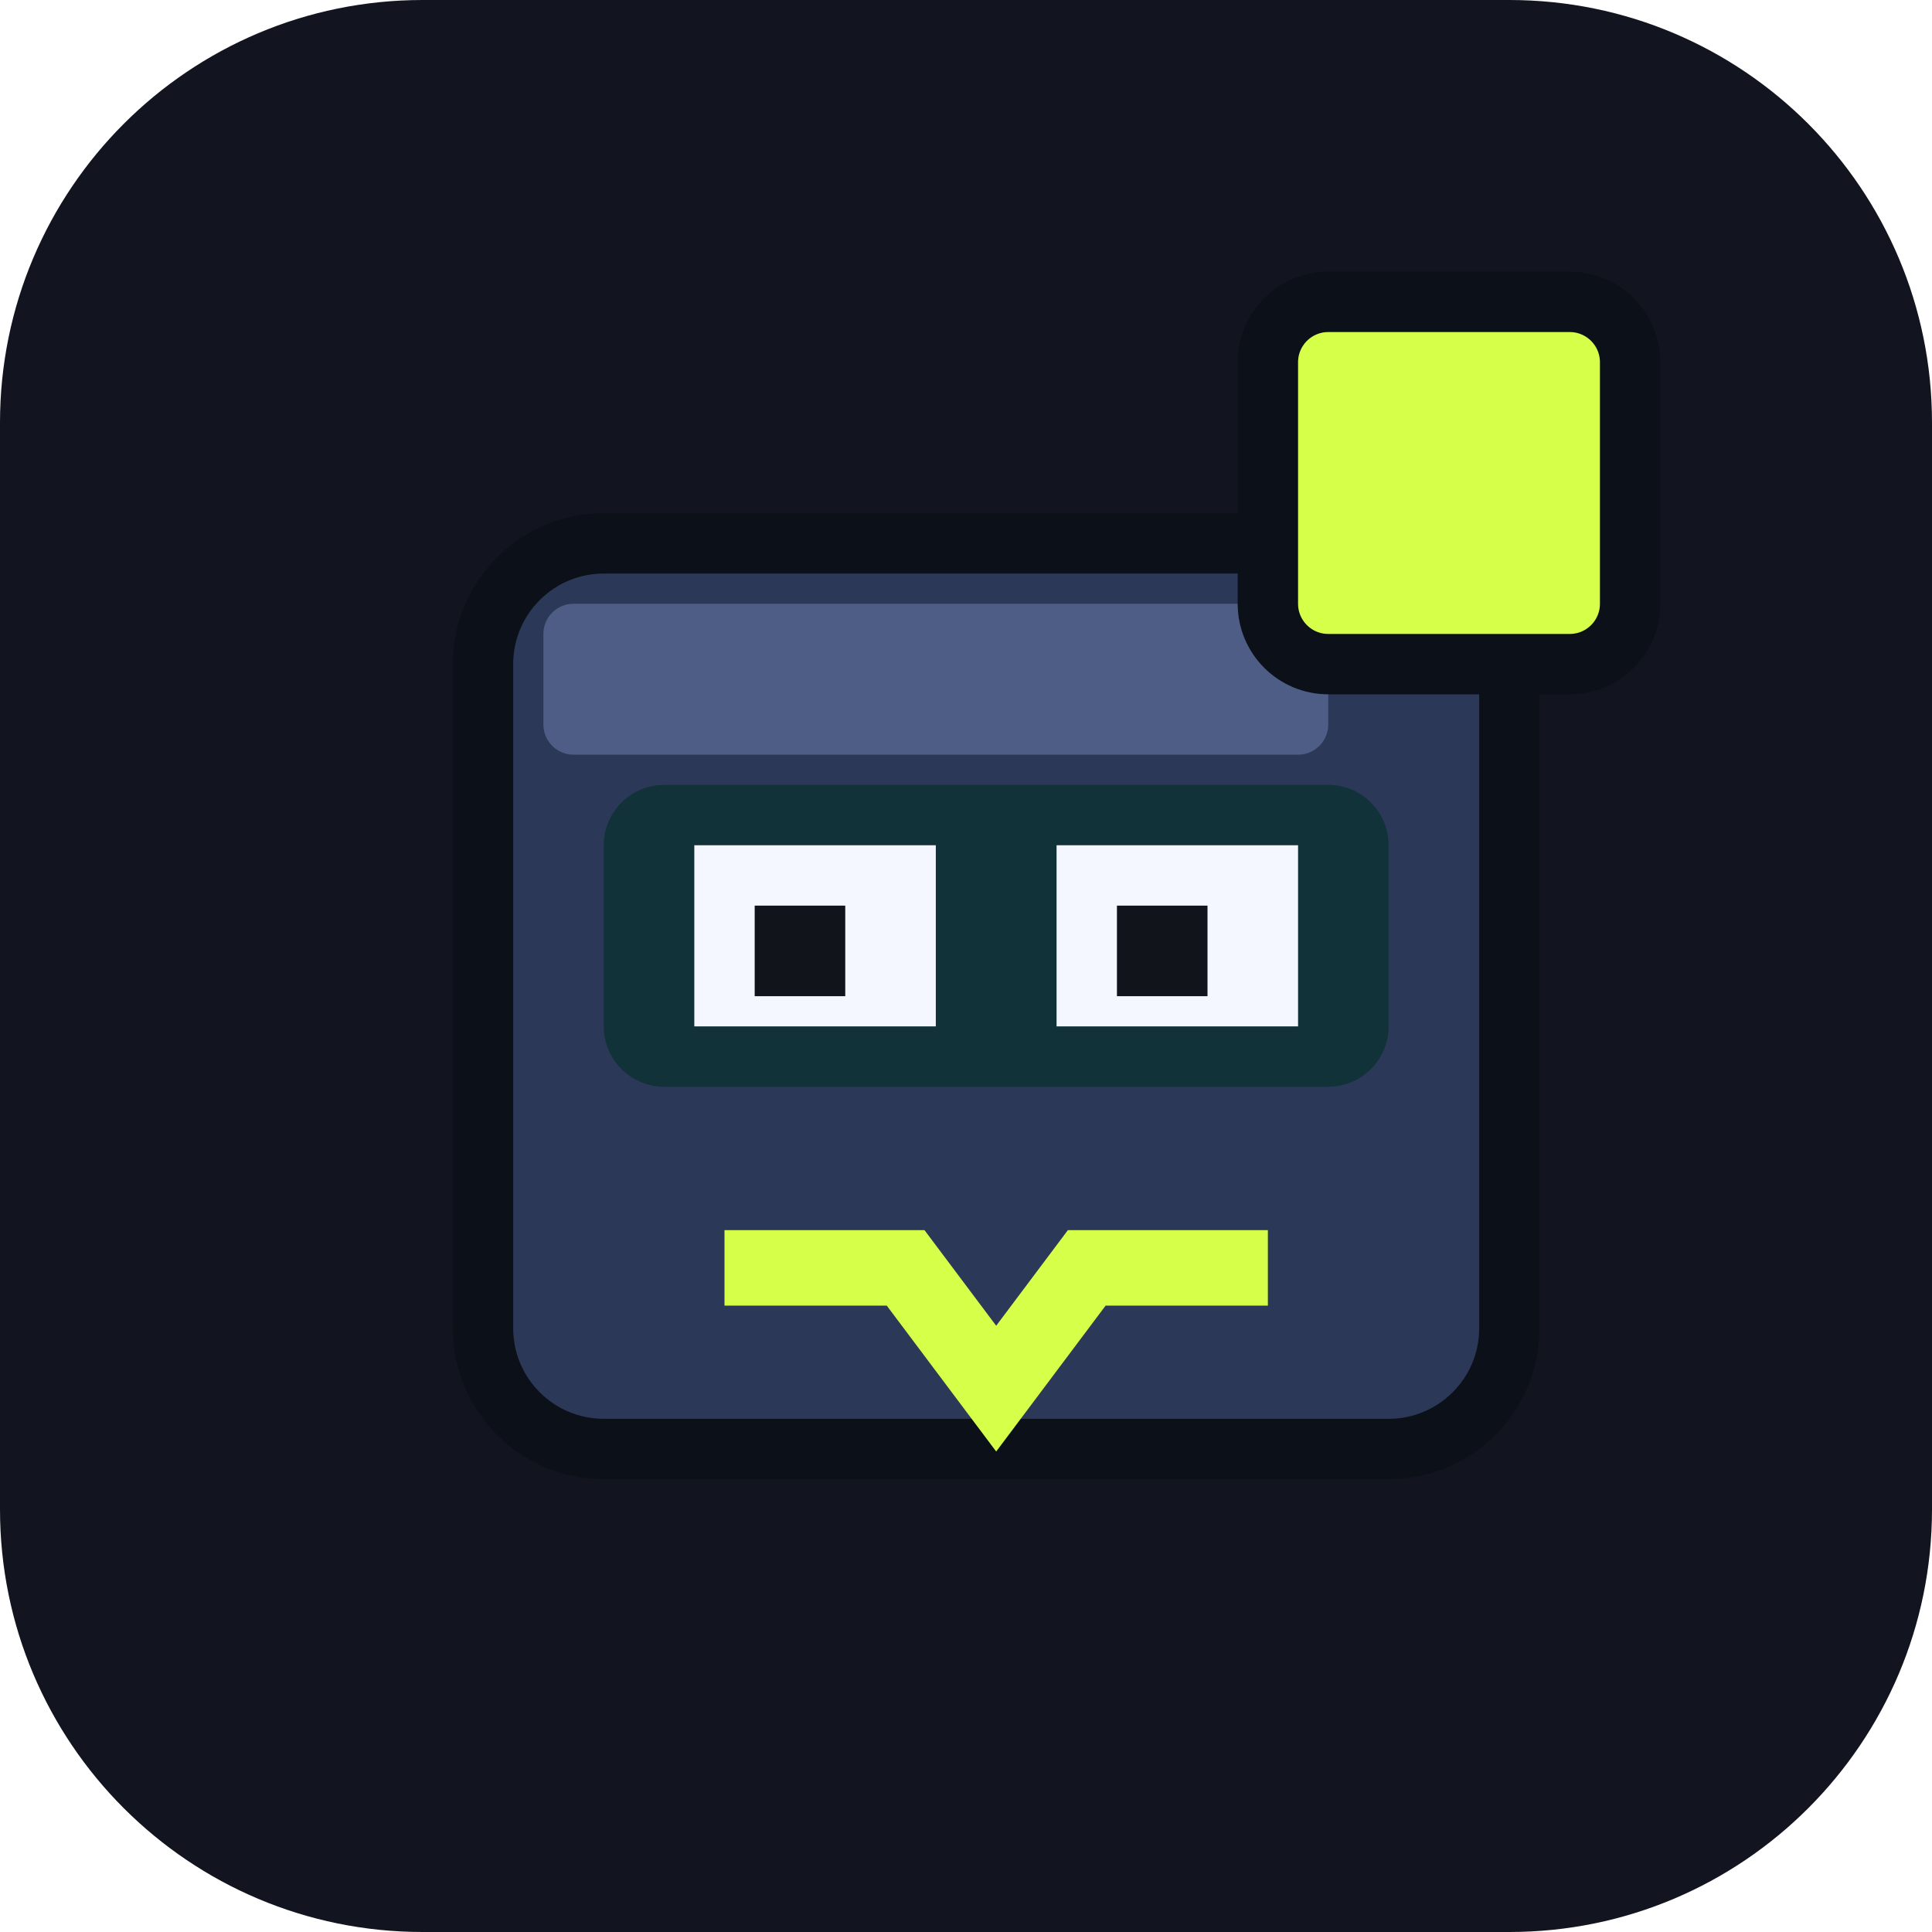
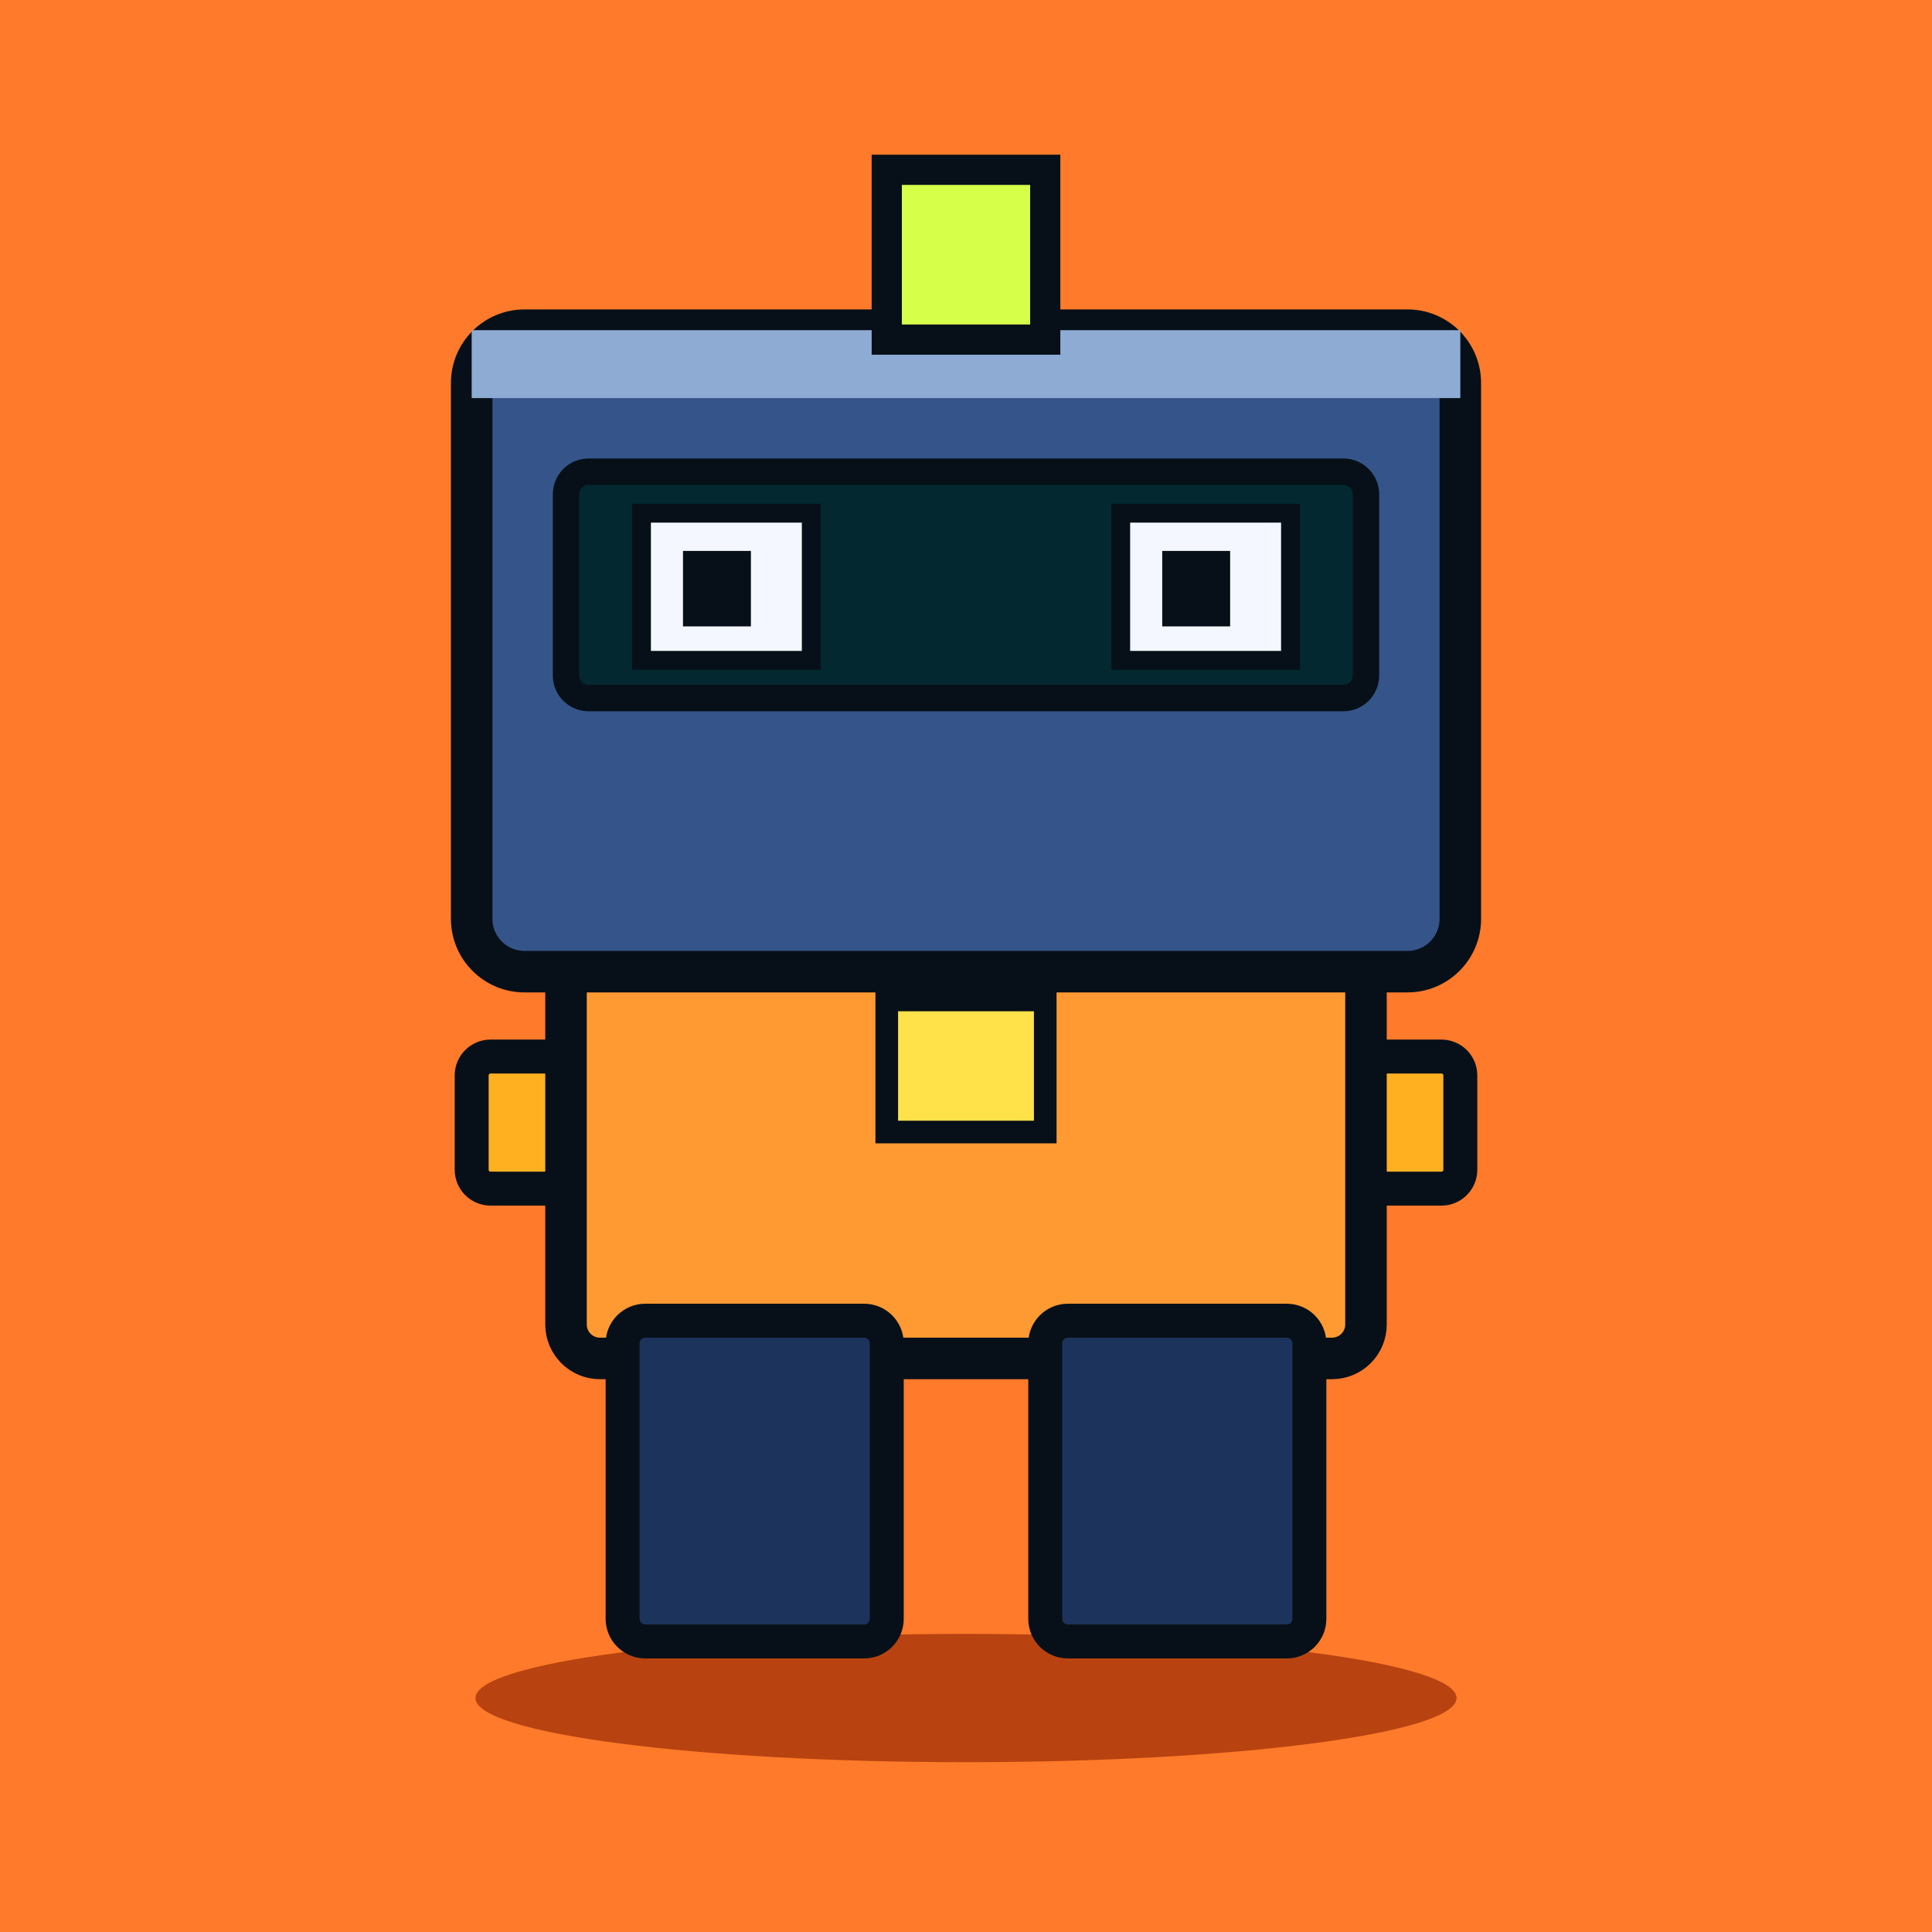
- <svg xmlns="http://www.w3.org/2000/svg" viewBox="0 0 64 64">
-   <rect width="64" height="64" rx="14" fill="#12151f" />
-   <rect x="16" y="18" width="34" height="30" rx="4" fill="#2c3858" stroke="#0c1018" stroke-width="2" />
-   <rect x="18" y="20" width="26" height="5" rx="1" fill="#4d5d86" />
-   <rect x="20" y="26" width="26" height="10" rx="2" fill="#12323a" />
-   <rect x="23" y="28" width="8" height="6" fill="#f4f7ff" />
-   <rect x="35" y="28" width="8" height="6" fill="#f4f7ff" />
-   <rect x="25" y="30" width="3" height="3" fill="#12141c" />
-   <rect x="37" y="30" width="3" height="3" fill="#12141c" />
-   <path d="M24 42h6l3 4 3-4h6" fill="none" stroke="#d6ff4a" stroke-width="2.5" stroke-linejoin="miter" />
-   <rect x="42" y="10" width="12" height="12" rx="2" fill="#d6ff4a" stroke="#0c1018" stroke-width="2" />
+ <svg xmlns="http://www.w3.org/2000/svg" viewBox="0 0 1024 1024">
+   <rect width="1024" height="1024" fill="#ff7a2a" />
+   <ellipse cx="512" cy="900" rx="260" ry="34" fill="#b84310" />
+   <rect x="250" y="560" width="90" height="70" rx="10" fill="#ffb020" stroke="#071018" stroke-width="18" />
+   <rect x="684" y="560" width="90" height="70" rx="10" fill="#ffb020" stroke="#071018" stroke-width="18" />
+   <rect x="300" y="470" width="424" height="250" rx="18" fill="#ff9a32" stroke="#071018" stroke-width="22" />
+   <rect x="470" y="530" width="84" height="70" fill="#ffe14a" stroke="#071018" stroke-width="12" />
+   <rect x="330" y="700" width="140" height="170" rx="12" fill="#1c335c" stroke="#071018" stroke-width="18" />
+   <rect x="554" y="700" width="140" height="170" rx="12" fill="#1c335c" stroke="#071018" stroke-width="18" />
+   <rect x="250" y="175" width="524" height="340" rx="28" fill="#35548a" stroke="#071018" stroke-width="22" />
+   <rect x="250" y="175" width="524" height="36" fill="#8eabd4" />
+   <rect x="300" y="250" width="424" height="120" rx="12" fill="#042830" stroke="#071018" stroke-width="14" />
+   <rect x="340" y="272" width="90" height="78" fill="#f4f7ff" stroke="#071018" stroke-width="10" />
+   <rect x="594" y="272" width="90" height="78" fill="#f4f7ff" stroke="#071018" stroke-width="10" />
+   <rect x="362" y="292" width="36" height="40" fill="#071018" />
+   <rect x="616" y="292" width="36" height="40" fill="#071018" />
+   <rect x="470" y="90" width="84" height="90" fill="#d6ff4a" stroke="#071018" stroke-width="16" />
</svg>
